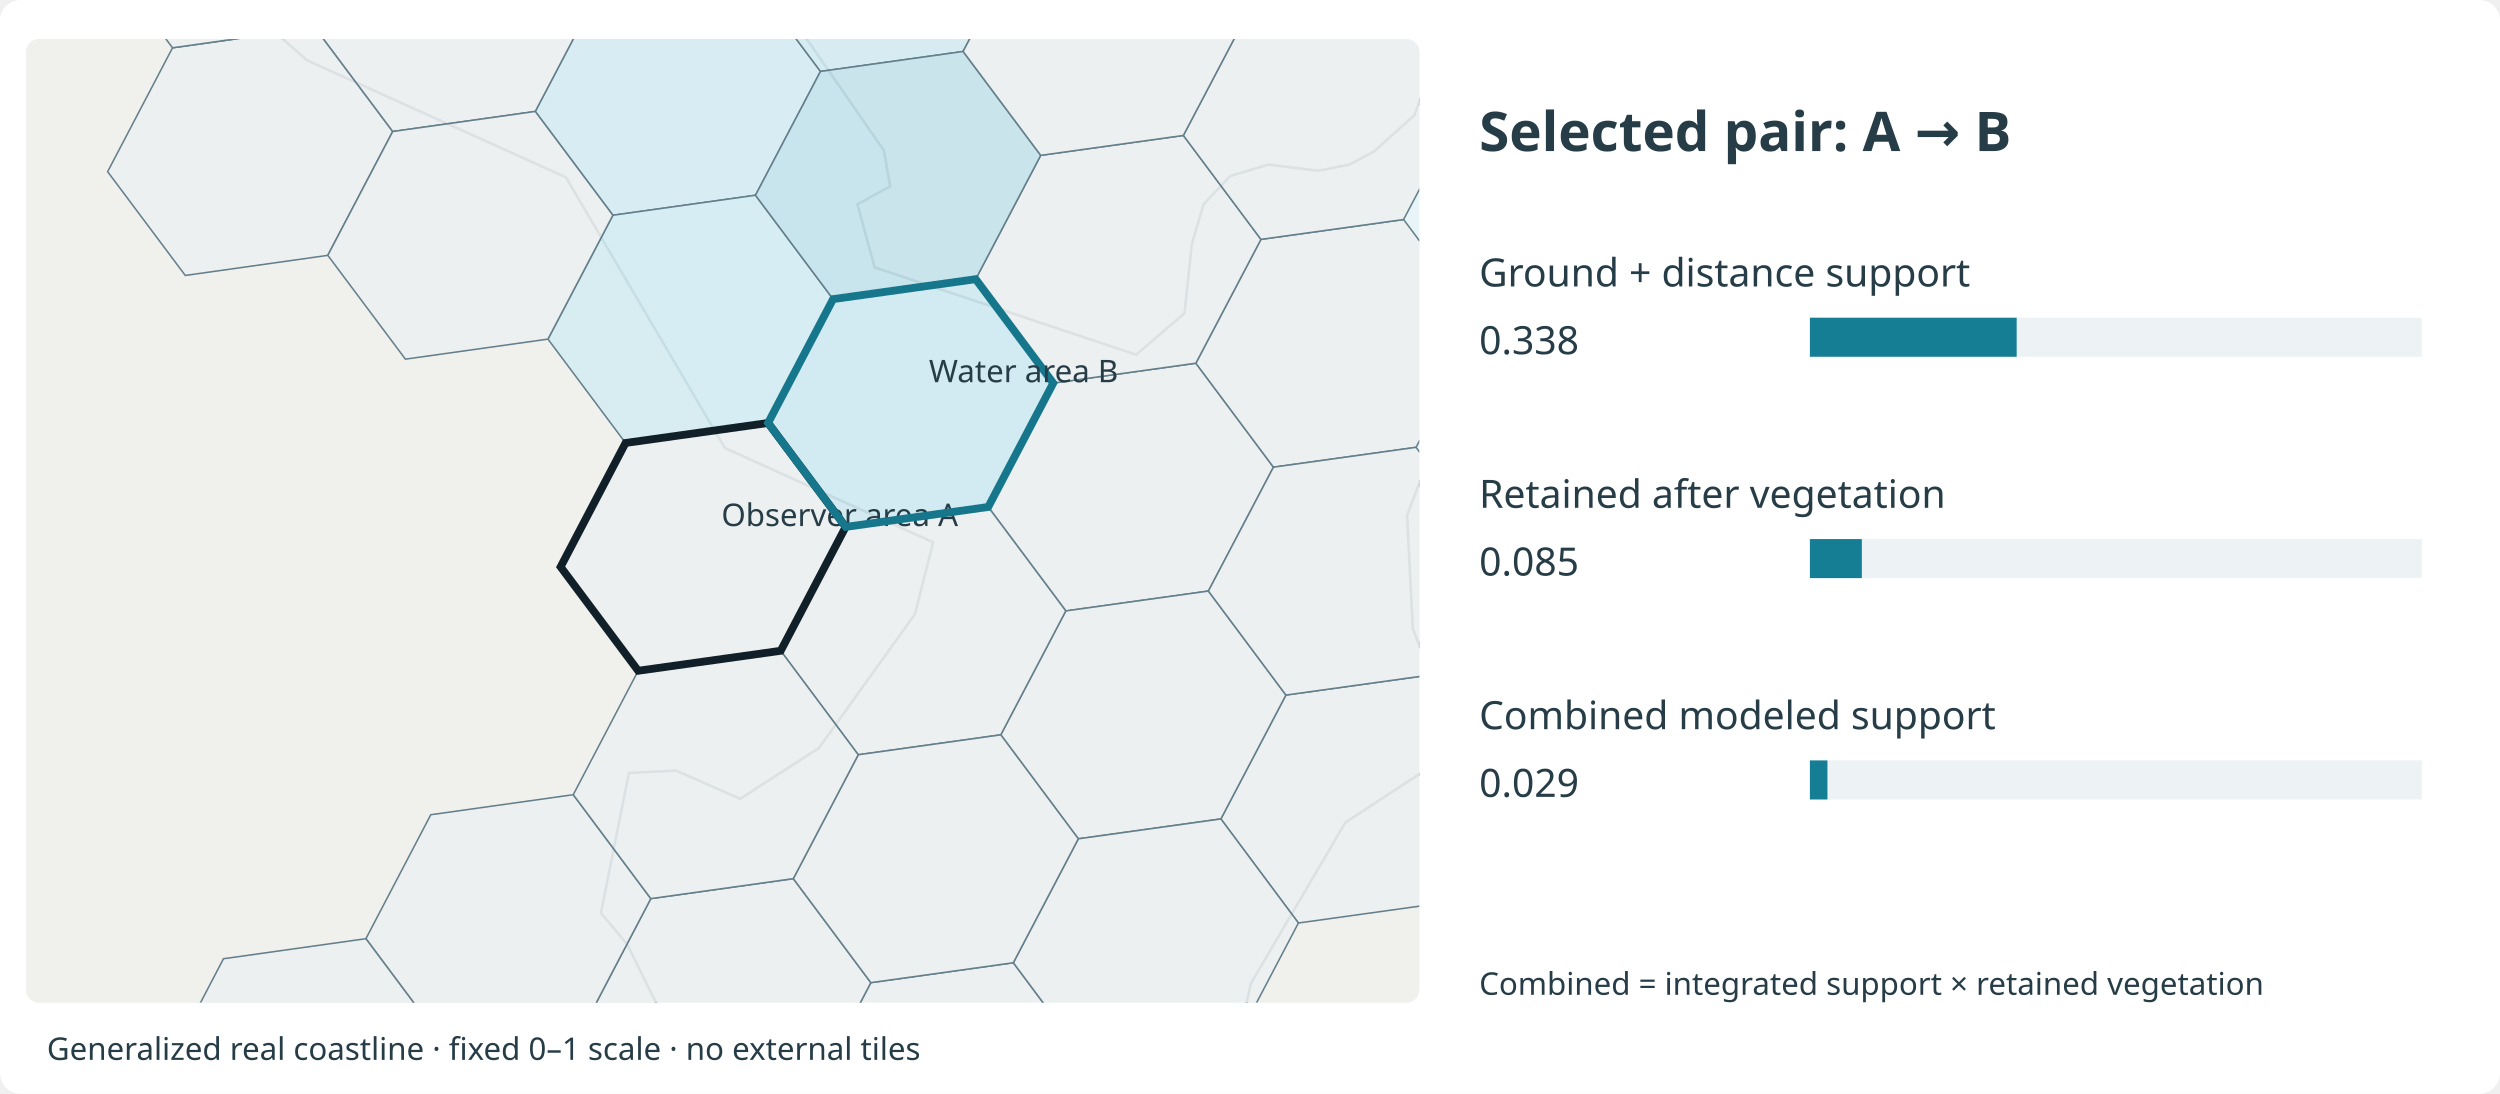
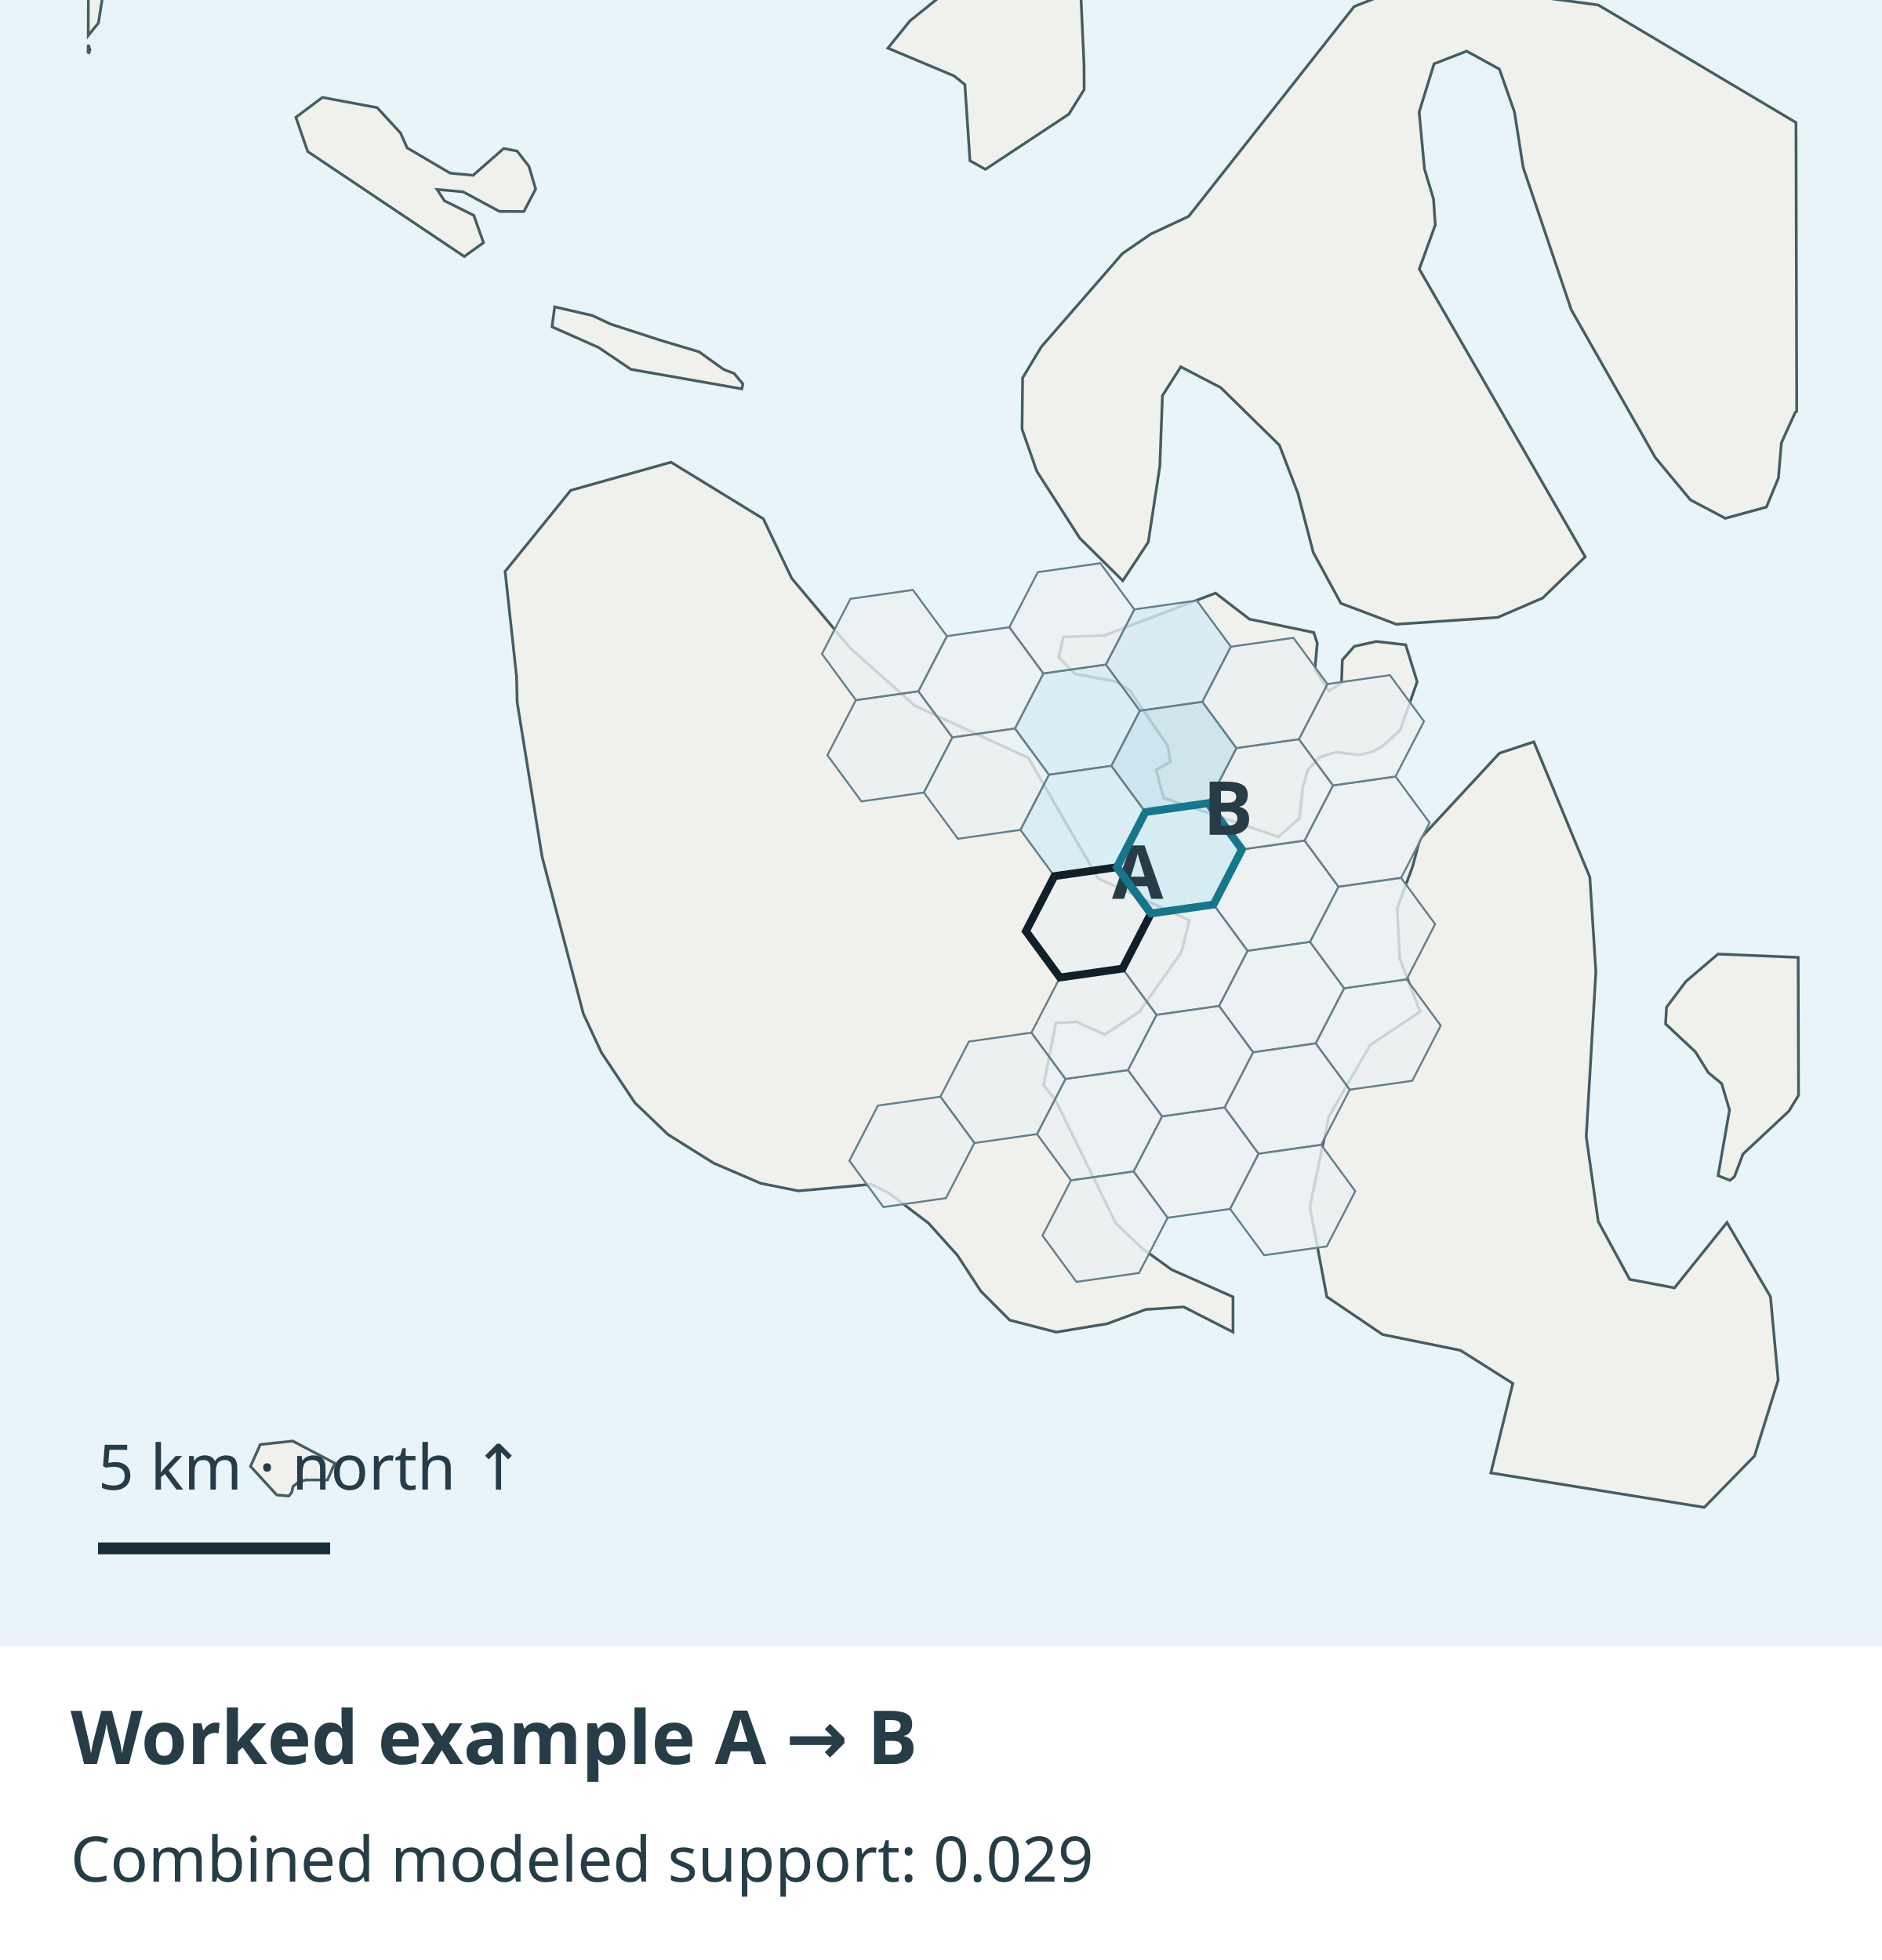
- <svg xmlns="http://www.w3.org/2000/svg" viewBox="0 0 960 420" role="img" aria-label="Combined · real San Juan example">
-   <style>text{font:15px system-ui,sans-serif;fill:#263c47}.title{font-size:21px;font-weight:650}.small{font-size:12px}.land{fill:#f0f1ed;stroke:#455d62;stroke-width:1}.sea{fill:#e9f4f8}.axis{fill:none;stroke:#647b84;stroke-width:1}</style>
-   <rect width="960" height="420" rx="8" fill="#fff" />
-   <defs>
-     <clipPath id="clip-combined">
-       <rect x="10" y="15" width="535" height="370" rx="5" />
-     </clipPath>
-   </defs>
-   <g clip-path="url(#clip-combined)">
-     <rect x="10" y="15" width="535" height="370" class="sea" />
-     <path class="land" fill-rule="evenodd" d="M240.76,362.53 L293.86,469.54 L317.30,491.45 L342.57,509.56 L396.40,533.09 L396.40,563.51 L353.31,541.79 L320.11,543.96 L286.42,556.27 L241.86,563.51 L201.21,553.19 L175.94,528.21 L155.44,497.24 L130.17,469.54 L95.01,443.28 L80.12,436.04 L16.40,441.84 L-16.68,435.32 L-57.82,417.93 L-97.86,393.31 L-126.67,366.15 L-156.21,322.69 L-172.08,289.19 L-208.46,153.93 L-230.55,20.85 L-231.16,-1.43 L-241.41,-92.14 L-184.04,-162.22 L-96.15,-186.66 L-15.10,-137.95 L9.81,-86.71 L61.32,-26.41 L117.96,23.20 L217.33,68.10 L278.36,172.04 L358.32,208.25 L351.36,235.78 L314.49,287.20 L284.22,306.76 L259.56,295.89 L241.50,296.80 L230.75,350.58 L240.76,362.53 Z M889.93,-229.21 L877.73,-202.96 L875.04,-172.54 L864.42,-147.55 L828.41,-137.95 L797.89,-153.89 L767.13,-190.46 L693.64,-318.12 L651.65,-440.89 L644.08,-488.87 L630.90,-525.81 L602.21,-541.38 L573.53,-530.52 L560.34,-488.87 L564.98,-439.80 L572.92,-413.73 L574.38,-391.45 L560.34,-353.43 L705.49,-105.00 L668.13,-69.51 L628.70,-52.85 L539.84,-47.06 L491.25,-65.16 L467.08,-108.98 L453.65,-160.04 L437.42,-201.69 L386.03,-251.30 L350.99,-269.23 L334.88,-244.42 L332.56,-183.40 L322.43,-118.04 L300.09,-84.72 L262.37,-121.48 L224.65,-179.24 L211.71,-215.45 L212.20,-259.63 L228.56,-286.43 L299.85,-367.01 L324.75,-383.85 L357.95,-399.06 L503.34,-579.95 L521.21,-586.88 L673.56,-586.88 L717.81,-581.03 L891.27,-479.22 L891.27,-230.15 L889.93,-229.21 Z" />
-     <path class="land" fill-rule="evenodd" d="M715.86,468.45 L743.20,518.43 L782.39,525.85 L828.41,469.54 L866.25,533.64 L872.84,605.52 L851.97,671.07 L808.02,715.25 L621.62,685.19 L640.91,608.06 L595.26,579.45 L527.14,565.69 L478.43,533.09 L463.66,455.42 L480.27,377.74 L516.64,315.81 L560.34,287.20 L542.52,241.39 L540.32,197.93 L553.87,161.90 L560.34,138.18 L630.05,64.30 L660.20,54.52 L709.03,171.31 L714.15,252.80 L705.49,395.12 L715.86,468.45 Z" />
-     <path class="land" fill-rule="evenodd" d="M-425.25,658.58 L-388.39,677.59 L-394.73,692.08 L-413.53,692.08 L-420.13,694.07 L-424.76,697.69 L-425.98,702.94 L-428.43,706.02 L-439.05,705.11 L-462.00,680.49 L-453.57,661.66 L-425.25,658.58 Z M882.85,373.57 L842.57,410.51 L835.00,430.07 L831.10,433.14 L820.72,429.16 L830.85,372.48 L824.02,349.67 L812.42,340.25 L801.19,322.33 L775.07,298.06 L775.92,283.76 L793.01,261.49 L821.09,237.95 L891.27,240.97 L891.27,359.96 L882.85,373.57 Z M522.26,-32.21 L548.01,-29.31 L558.02,2.56 L543.13,44.20 L527.63,58.15 L518.11,63.22 L506.14,65.57 L487.10,63.22 L472.45,67.56 L462.20,78.43 L457.68,93.64 L454.87,120.25 L436.32,136.19 L335.86,102.69 L329.26,78.43 L341.84,71.54 L339.40,57.78 L306.19,9.80 L293.99,2.19 L258.10,-4.32 L243.94,-18.81 L247.97,-36.19 L283.85,-37.46 L381.39,-74.04 L411.05,-51.58 L467.45,-39.99 L470.50,-30.76 L468.42,-8.13 L480.63,10.52 L491.74,3.46 L492.47,-16.27 L502.97,-28.04 L522.26,-32.21 Z M-40.85,-263.26 L-33.16,-254.20 L-34.14,-250.04 L-131.43,-266.70 L-159.87,-285.53 L-200.76,-303.27 L-198.45,-320.47 L-165.36,-313.05 L-149.13,-305.63 L-105.06,-291.68 L-71.61,-281.91 L-50.01,-266.70 L-40.85,-263.26 Z M-215.41,-422.05 L-225.67,-402.68 L-247.03,-402.68 L-279.01,-419.52 L-301.96,-421.51 L-295.37,-411.73 L-269.61,-399.24 L-261.07,-375.70 L-277.91,-363.75 L-415.61,-453.92 L-426.11,-483.44 L-402.79,-500.64 L-354.70,-491.95 L-334.07,-470.04 L-328.33,-457.36 L-290.49,-435.63 L-270.35,-433.82 L-243.49,-457.00 L-231.77,-454.83 L-221.27,-441.61 L-215.41,-422.05 Z M266.15,-508.43 L252.73,-487.24 L179.48,-439.62 L165.93,-447.04 L161.42,-512.77 L151.90,-520.20 L93.79,-544.10 L113.08,-567.64 L137.41,-586.88 L263.39,-586.88 L266.03,-530.52 L266.15,-508.43 Z M-599.81,-564.20 L-608.73,-553.32 L-608.73,-586.88 L-596.25,-586.88 L-599.81,-564.20 Z M-607.14,-541.20 L-607.99,-538.48 L-608.73,-538.75 L-608.73,-545.38 L-607.14,-541.20 Z" />
-     <path d="M553.33,346.81 L578.32,299.24 L548.55,259.28 L493.79,266.90 L468.82,314.47 L498.59,354.43 L553.33,346.81 Z" fill="#ecf0f1" stroke="#647f8b" stroke-width=".6" fill-opacity=".9" />
-     <path d="M464.02,226.96 L489.00,179.39 L459.21,139.47 L404.45,147.11 L379.48,194.67 L409.27,234.59 L464.02,226.96 Z" fill="#ecf0f1" stroke="#647f8b" stroke-width=".6" fill-opacity=".9" />
-     <path d="M379.48,194.67 L404.45,147.11 L374.66,107.20 L319.90,114.86 L294.94,162.42 L324.74,202.33 L379.48,194.67 Z" fill="rgb(208,233,241)" stroke="#647f8b" stroke-width=".6" fill-opacity=".9" />
-     <path d="M543.77,171.77 L568.77,124.22 L538.98,84.29 L484.20,91.92 L459.21,139.47 L489.00,179.39 L543.77,171.77 Z" fill="#ecf0f1" stroke="#647f8b" stroke-width=".6" fill-opacity=".9" />
-     <path d="M459.21,139.47 L484.20,91.92 L454.41,52.01 L399.63,59.65 L374.66,107.20 L404.45,147.11 L459.21,139.47 Z" fill="#ecf0f1" stroke="#647f8b" stroke-width=".6" fill-opacity=".9" />
-     <path d="M468.82,314.47 L493.79,266.90 L464.02,226.96 L409.27,234.59 L384.30,282.17 L414.08,322.10 L468.82,314.47 Z" fill="#ecf0f1" stroke="#647f8b" stroke-width=".6" fill-opacity=".9" />
-     <path d="M384.30,282.17 L409.27,234.59 L379.48,194.67 L324.74,202.33 L299.79,249.90 L329.57,289.82 L384.30,282.17 Z" fill="#ecf0f1" stroke="#647f8b" stroke-width=".6" fill-opacity=".9" />
-     <path d="M548.55,259.28 L573.55,211.72 L543.77,171.77 L489.00,179.39 L464.02,226.96 L493.79,266.90 L548.55,259.28 Z" fill="#ecf0f1" stroke="#647f8b" stroke-width=".6" fill-opacity=".9" />
-     <path d="M393.94,457.24 L418.89,409.64 L389.12,369.69 L334.40,377.34 L309.46,424.93 L339.23,464.88 L393.94,457.24 Z" fill="#ecf0f1" stroke="#647f8b" stroke-width=".6" fill-opacity=".9" />
-     <path d="M309.46,424.93 L334.40,377.34 L304.63,337.40 L249.91,345.07 L224.99,392.67 L254.76,432.60 L309.46,424.93 Z" fill="#ecf0f1" stroke="#647f8b" stroke-width=".6" fill-opacity=".9" />
-     <path d="M473.62,402.01 L498.59,354.43 L468.82,314.47 L414.08,322.10 L389.12,369.69 L418.89,409.64 L473.62,402.01 Z" fill="#ecf0f1" stroke="#647f8b" stroke-width=".6" fill-opacity=".9" />
-     <path d="M389.12,369.69 L414.08,322.10 L384.30,282.17 L329.57,289.82 L304.63,337.40 L334.40,377.34 L389.12,369.69 Z" fill="#ecf0f1" stroke="#647f8b" stroke-width=".6" fill-opacity=".9" />
-     <path d="M314.30,512.49 L339.23,464.88 L309.46,424.93 L254.76,432.60 L229.84,480.21 L259.61,520.15 L314.30,512.49 Z" fill="#ecf0f1" stroke="#647f8b" stroke-width=".6" fill-opacity=".9" />
-     <path d="M478.42,489.58 L503.38,441.98 L473.62,402.01 L418.89,409.64 L393.94,457.24 L423.70,497.20 L478.42,489.58 Z" fill="#ecf0f1" stroke="#647f8b" stroke-width=".6" fill-opacity=".9" />
-     <path d="M125.87,98.05 L150.80,50.49 L120.99,10.64 L66.25,18.36 L41.33,65.92 L71.14,105.77 L125.87,98.05 Z" fill="#ecf0f1" stroke="#647f8b" stroke-width=".6" fill-opacity=".9" />
-     <path d="M290.10,74.97 L315.06,27.42 L285.25,-12.45 L230.49,-4.77 L205.54,42.79 L235.35,82.65 L290.10,74.97 Z" fill="rgb(213,236,243)" stroke="#647f8b" stroke-width=".6" fill-opacity=".9" />
-     <path d="M205.54,42.79 L230.49,-4.77 L200.68,-44.62 L145.92,-36.91 L120.99,10.64 L150.80,50.49 L205.54,42.79 Z" fill="#ecf0f1" stroke="#647f8b" stroke-width=".6" fill-opacity=".9" />
-     <path d="M369.83,19.76 L394.81,-27.78 L365.00,-67.66 L310.22,-59.99 L285.25,-12.45 L315.06,27.42 L369.83,19.76 Z" fill="rgb(212,235,243)" stroke="#647f8b" stroke-width=".6" fill-opacity=".9" />
-     <path d="M285.25,-12.45 L310.22,-59.99 L280.41,-99.84 L225.63,-92.16 L200.68,-44.62 L230.49,-4.77 L285.25,-12.45 Z" fill="#ecf0f1" stroke="#647f8b" stroke-width=".6" fill-opacity=".9" />
-     <path d="M294.94,162.42 L319.90,114.86 L290.10,74.97 L235.35,82.65 L210.41,130.22 L240.21,170.10 L294.94,162.42 Z" fill="rgb(212,236,243)" stroke="#647f8b" stroke-width=".6" fill-opacity=".9" />
-     <path d="M210.41,130.22 L235.35,82.65 L205.54,42.79 L150.80,50.49 L125.87,98.05 L155.67,137.91 L210.41,130.22 Z" fill="#ecf0f1" stroke="#647f8b" stroke-width=".6" fill-opacity=".9" />
-     <path d="M374.66,107.20 L399.63,59.65 L369.83,19.76 L315.06,27.42 L290.10,74.97 L319.90,114.86 L374.66,107.20 Z" fill="rgb(197,226,235)" stroke="#647f8b" stroke-width=".6" fill-opacity=".9" />
-     <path d="M120.99,10.64 L145.92,-36.91 L116.10,-76.75 L61.35,-69.02 L36.43,-21.47 L66.25,18.36 L120.99,10.64 Z" fill="#ecf0f1" stroke="#647f8b" stroke-width=".6" fill-opacity=".9" />
-     <path d="M299.79,249.90 L324.74,202.33 L294.94,162.42 L240.21,170.10 L215.27,217.68 L245.06,257.57 L299.79,249.90 Z" fill="#ecf0f1" stroke="#647f8b" stroke-width=".6" fill-opacity=".9" />
-     <path d="M224.99,392.67 L249.91,345.07 L220.13,305.16 L165.42,312.85 L140.51,360.45 L170.29,400.36 L224.99,392.67 Z" fill="#ecf0f1" stroke="#647f8b" stroke-width=".6" fill-opacity=".9" />
-     <path d="M304.63,337.40 L329.57,289.82 L299.79,249.90 L245.06,257.57 L220.13,305.16 L249.91,345.07 L304.63,337.40 Z" fill="#ecf0f1" stroke="#647f8b" stroke-width=".6" fill-opacity=".9" />
-     <path d="M538.98,84.29 L563.99,36.76 L534.19,-3.16 L479.40,4.47 L454.41,52.01 L484.20,91.92 L538.98,84.29 Z" fill="#ecf0f1" stroke="#647f8b" stroke-width=".6" fill-opacity=".9" />
-     <path d="M454.41,52.01 L479.40,4.47 L449.60,-35.43 L394.81,-27.78 L369.83,19.76 L399.63,59.65 L454.41,52.01 Z" fill="#ecf0f1" stroke="#647f8b" stroke-width=".6" fill-opacity=".9" />
-     <path d="M145.38,447.97 L170.29,400.36 L140.51,360.45 L85.82,368.15 L60.92,415.76 L90.70,455.67 L145.38,447.97 Z" fill="#ecf0f1" stroke="#647f8b" stroke-width=".6" fill-opacity=".9" />
-     <path d="M299.79,249.90 L324.74,202.33 L294.94,162.42 L240.21,170.10 L215.27,217.68 L245.06,257.57 L299.79,249.90 Z" fill="none" stroke="#101f28" stroke-width="3" />
-     <text x="277.0" y="202.0" class="small">Observer area A</text>
-     <path d="M379.48,194.67 L404.45,147.11 L374.66,107.20 L319.90,114.86 L294.94,162.42 L324.74,202.33 L379.48,194.67 Z" fill="none" stroke="#16768b" stroke-width="3" />
-     <text x="356.694" y="146.765" class="small">Water area B</text>
-   </g>
-   <text x="18" y="407" class="small">Generalized real coastline · fixed 0–1 scale · no external tiles</text>
-   <text x="568" y="58" class="title">Selected pair: A → B</text>
-   <text x="568" y="110" class="">Ground + distance support</text>
-   <text x="568" y="136" class="">0.338</text>
-   <rect x="695" y="122" width="235" height="15" fill="#edf2f4" />
-   <rect x="695" y="122" width="79.401" height="15" fill="#167e94" />
-   <text x="568" y="195" class="">Retained after vegetation</text>
-   <text x="568" y="221" class="">0.085</text>
-   <rect x="695" y="207" width="235" height="15" fill="#edf2f4" />
-   <rect x="695" y="207" width="19.949" height="15" fill="#167e94" />
-   <text x="568" y="280" class="">Combined modeled support</text>
-   <text x="568" y="306" class="">0.029</text>
-   <rect x="695" y="292" width="235" height="15" fill="#edf2f4" />
-   <rect x="695" y="292" width="6.740" height="15" fill="#167e94" />
-   <text x="568" y="382" class="small">Combined = integrated support × retained vegetation</text>
+ <svg xmlns="http://www.w3.org/2000/svg" viewBox="0 0 480 500" role="img" aria-label="Combined · real San Juan example">
+   <style>text{font:16px system-ui,sans-serif;fill:#263c47}.title{font-size:19px;font-weight:650}.land{fill:#f0f1ed;stroke:#455d62;stroke-width:.7}.axis{fill:none;stroke:#647b84;stroke-width:1}</style>
+   <rect width="480" height="500" fill="#fff" />
+   <rect width="480" height="420" fill="#e9f4f8" />
+   <path class="land" fill-rule="evenodd" d="M269.08,280.40 L284.56,312.04 L291.39,318.52 L298.77,323.87 L314.47,330.83 L314.48,339.82 L301.90,333.40 L292.21,334.05 L282.39,337.69 L269.38,339.83 L257.53,336.77 L250.16,329.38 L244.18,320.22 L236.81,312.03 L226.57,304.25 L222.23,302.11 L203.64,303.80 L194.00,301.86 L182.01,296.71 L170.35,289.40 L161.96,281.36 L153.38,268.49 L148.77,258.58 L138.26,218.56 L131.91,179.19 L131.75,172.60 L128.83,145.77 L145.56,125.09 L171.14,117.91 L194.69,132.35 L201.91,147.51 L216.88,165.36 L233.35,180.04 L262.27,193.33 L280.04,224.07 L303.33,234.78 L301.31,242.92 L290.57,258.12 L281.75,263.91 L274.56,260.69 L269.30,260.96 L266.16,276.86 Z M457.87,105.19 L454.34,112.97 L453.58,121.96 L450.51,129.36 L440.04,132.22 L431.15,127.53 L422.18,116.73 L400.75,79.03 L388.49,42.74 L386.26,28.56 L382.42,17.64 L374.08,13.05 L365.76,16.27 L361.95,28.59 L363.31,43.10 L365.62,50.81 L366.06,57.39 L361.99,68.64 L404.30,142.04 L393.45,152.56 L381.99,157.50 L356.13,159.25 L341.99,153.91 L334.95,140.95 L331.03,125.86 L326.30,113.55 L311.35,98.88 L301.16,93.58 L296.48,100.92 L295.81,118.97 L292.86,138.30 L286.37,148.15 L275.39,137.28 L264.43,120.20 L260.67,109.49 L260.81,96.42 L265.57,88.50 L286.29,64.67 L293.53,59.69 L303.17,55.19 L345.36,1.68 L350.55,-0.38 L394.78,-0.44 L407.63,1.27 L458.06,31.26 L458.25,104.91 Z" />
+   <path class="land" fill-rule="evenodd" d="M407.63,311.61 L415.64,326.37 L427.07,328.54 L440.46,311.86 L451.55,330.79 L453.52,352.04 L447.48,371.43 L434.68,384.53 L380.24,375.74 L385.84,352.92 L372.50,344.48 L352.62,340.44 L338.40,330.81 L334.08,307.85 L338.90,284.87 L349.49,266.55 L362.21,258.08 L357.01,244.54 L356.35,231.69 L360.29,221.03 L362.16,214.01 L382.43,192.14 L391.20,189.24 L405.48,223.75 L407.02,247.84 L404.57,289.93 Z" />
+   <path class="land" fill-rule="evenodd" d="M74.65,367.61 L85.39,373.27 L83.53,377.55 L78.04,377.53 L76.11,378.11 L74.76,379.18 L74.39,380.73 L73.68,381.64 L70.58,381.36 L63.90,374.06 L66.38,368.50 Z M456.27,283.44 L444.55,294.39 L442.36,300.18 L441.22,301.10 L438.19,299.92 L441.11,283.16 L439.10,276.42 L435.71,273.64 L432.42,268.35 L424.80,261.19 L425.04,256.96 L430.00,250.36 L438.17,243.38 L458.62,244.23 L458.71,279.41 Z M351.02,163.64 L358.52,164.49 L361.44,173.91 L357.12,186.23 L352.61,190.36 L349.84,191.86 L346.36,192.56 L340.81,191.87 L336.55,193.16 L333.57,196.37 L332.26,200.87 L331.44,208.74 L326.04,213.46 L296.78,203.56 L294.86,196.39 L298.52,194.35 L297.81,190.28 L288.14,176.10 L284.59,173.85 L274.15,171.92 L270.03,167.64 L271.20,162.50 L281.64,162.12 L310.02,151.30 L318.66,157.94 L335.07,161.35 L335.96,164.08 L335.36,170.78 L338.92,176.29 L342.15,174.20 L342.36,168.36 L345.41,164.88 Z M187.25,95.28 L189.48,97.96 L189.20,99.20 L160.92,94.22 L152.66,88.64 L140.79,83.37 L141.47,78.28 L151.08,80.50 L155.80,82.70 L168.60,86.85 L178.32,89.76 L184.59,94.26 Z M136.61,48.23 L133.61,53.96 L127.41,53.94 L118.13,48.94 L111.46,48.33 L113.37,51.23 L120.85,54.94 L123.31,61.91 L118.41,65.43 L78.48,38.65 L75.46,29.92 L82.24,24.85 L96.20,27.46 L102.18,33.96 L103.83,37.71 L114.81,44.17 L120.66,44.72 L128.47,37.88 L131.88,38.53 L134.92,42.45 Z M276.51,22.85 L272.61,29.12 L251.33,43.19 L247.39,41.00 L246.09,21.56 L243.33,19.36 L226.46,12.28 L232.07,5.33 L239.14,-0.36 L275.71,-0.35 L276.47,16.32 Z M25.10,5.86 L22.50,9.07 L22.54,-0.86 L26.16,-0.85 Z M22.95,12.65 L22.70,13.45 L22.48,13.37 L22.49,11.41 Z" />
+   <path d="M360.19,275.71 L367.46,261.63 L358.77,249.83 L342.82,252.10 L335.55,266.17 L344.24,277.98 Z" fill="#ecf0f1" fill-opacity=".8" stroke="#647f8b" stroke-width=".5" />
+   <path d="M334.13,240.29 L341.40,226.22 L332.71,214.42 L316.76,216.69 L309.50,230.76 L318.18,242.56 Z" fill="#ecf0f1" fill-opacity=".8" stroke="#647f8b" stroke-width=".5" />
+   <path d="M309.50,230.76 L316.76,216.69 L308.08,204.89 L292.14,207.16 L284.87,221.23 L293.55,233.03 Z" fill="rgb(208,233,241)" fill-opacity=".8" stroke="#647f8b" stroke-width=".5" />
+   <path d="M357.35,223.95 L364.61,209.88 L355.92,198.09 L339.98,200.36 L332.71,214.42 L341.40,226.22 Z" fill="#ecf0f1" fill-opacity=".8" stroke="#647f8b" stroke-width=".5" />
+   <path d="M332.71,214.42 L339.98,200.36 L331.29,188.56 L315.35,190.83 L308.08,204.89 L316.76,216.69 Z" fill="#ecf0f1" fill-opacity=".8" stroke="#647f8b" stroke-width=".5" />
+   <path d="M335.55,266.17 L342.82,252.10 L334.13,240.29 L318.18,242.56 L310.91,256.63 L319.60,268.44 Z" fill="#ecf0f1" fill-opacity=".8" stroke="#647f8b" stroke-width=".5" />
+   <path d="M310.91,256.63 L318.18,242.56 L309.50,230.76 L293.55,233.03 L286.28,247.10 L294.96,258.90 Z" fill="#ecf0f1" fill-opacity=".8" stroke="#647f8b" stroke-width=".5" />
+   <path d="M358.77,249.83 L366.03,235.75 L357.35,223.95 L341.40,226.22 L334.13,240.29 L342.82,252.10 Z" fill="#ecf0f1" fill-opacity=".8" stroke="#647f8b" stroke-width=".5" />
+   <path d="M313.74,308.40 L321.01,294.32 L312.33,282.51 L296.38,284.78 L289.11,298.85 L297.79,310.66 Z" fill="#ecf0f1" fill-opacity=".8" stroke="#647f8b" stroke-width=".5" />
+   <path d="M289.11,298.85 L296.38,284.78 L287.69,272.97 L271.75,275.24 L264.48,289.31 L273.15,301.12 Z" fill="#ecf0f1" fill-opacity=".8" stroke="#647f8b" stroke-width=".5" />
+   <path d="M336.97,292.05 L344.24,277.98 L335.55,266.17 L319.60,268.44 L312.33,282.51 L321.01,294.32 Z" fill="#ecf0f1" fill-opacity=".8" stroke="#647f8b" stroke-width=".5" />
+   <path d="M312.33,282.51 L319.60,268.44 L310.91,256.63 L294.96,258.90 L287.69,272.97 L296.38,284.78 Z" fill="#ecf0f1" fill-opacity=".8" stroke="#647f8b" stroke-width=".5" />
+   <path d="M290.52,324.74 L297.79,310.66 L289.11,298.85 L273.15,301.12 L265.88,315.20 L274.56,327.01 Z" fill="#ecf0f1" fill-opacity=".8" stroke="#647f8b" stroke-width=".5" />
+   <path d="M338.39,317.95 L345.66,303.87 L336.97,292.05 L321.01,294.32 L313.74,308.40 L322.43,320.21 Z" fill="#ecf0f1" fill-opacity=".8" stroke="#647f8b" stroke-width=".5" />
+   <path d="M235.64,202.18 L242.91,188.12 L234.24,176.33 L218.30,178.60 L211.03,192.65 L219.70,204.44 Z" fill="#ecf0f1" fill-opacity=".8" stroke="#647f8b" stroke-width=".5" />
+   <path d="M283.46,195.37 L290.73,181.31 L282.05,169.52 L266.11,171.79 L258.85,185.85 L267.52,197.64 Z" fill="rgb(213,236,243)" fill-opacity=".8" stroke="#647f8b" stroke-width=".5" />
+   <path d="M258.85,185.85 L266.11,171.79 L257.44,160.00 L241.50,162.27 L234.24,176.33 L242.91,188.12 Z" fill="#ecf0f1" fill-opacity=".8" stroke="#647f8b" stroke-width=".5" />
+   <path d="M306.67,179.04 L313.93,164.98 L305.25,153.19 L289.31,155.46 L282.05,169.52 L290.73,181.31 Z" fill="rgb(212,235,243)" fill-opacity=".8" stroke="#647f8b" stroke-width=".5" />
+   <path d="M282.05,169.52 L289.31,155.46 L280.64,143.68 L264.70,145.95 L257.44,160.00 L266.11,171.79 Z" fill="#ecf0f1" fill-opacity=".8" stroke="#647f8b" stroke-width=".5" />
+   <path d="M284.87,221.23 L292.14,207.16 L283.46,195.37 L267.52,197.64 L260.25,211.70 L268.93,223.50 Z" fill="rgb(212,236,243)" fill-opacity=".8" stroke="#647f8b" stroke-width=".5" />
+   <path d="M260.25,211.70 L267.52,197.64 L258.85,185.85 L242.91,188.12 L235.64,202.18 L244.31,213.97 Z" fill="#ecf0f1" fill-opacity=".8" stroke="#647f8b" stroke-width=".5" />
+   <path d="M308.08,204.89 L315.35,190.83 L306.67,179.04 L290.73,181.31 L283.46,195.37 L292.14,207.16 Z" fill="rgb(197,226,235)" fill-opacity=".8" stroke="#647f8b" stroke-width=".5" />
+   <path d="M234.24,176.33 L241.50,162.27 L232.83,150.49 L216.90,152.76 L209.64,166.81 L218.30,178.60 Z" fill="#ecf0f1" fill-opacity=".8" stroke="#647f8b" stroke-width=".5" />
+   <path d="M286.28,247.10 L293.55,233.03 L284.87,221.23 L268.93,223.50 L261.66,237.56 L270.34,249.36 Z" fill="#ecf0f1" fill-opacity=".8" stroke="#647f8b" stroke-width=".5" />
+   <path d="M264.48,289.31 L271.75,275.24 L263.07,263.43 L247.12,265.70 L239.85,279.77 L248.53,291.58 Z" fill="#ecf0f1" fill-opacity=".8" stroke="#647f8b" stroke-width=".5" />
+   <path d="M287.69,272.97 L294.96,258.90 L286.28,247.10 L270.34,249.36 L263.07,263.43 L271.75,275.24 Z" fill="#ecf0f1" fill-opacity=".8" stroke="#647f8b" stroke-width=".5" />
+   <path d="M355.92,198.09 L363.19,184.02 L354.50,172.23 L338.56,174.50 L331.29,188.56 L339.98,200.36 Z" fill="#ecf0f1" fill-opacity=".8" stroke="#647f8b" stroke-width=".5" />
+   <path d="M331.29,188.56 L338.56,174.50 L329.88,162.71 L313.93,164.98 L306.67,179.04 L315.35,190.83 Z" fill="#ecf0f1" fill-opacity=".8" stroke="#647f8b" stroke-width=".5" />
+   <path d="M241.26,305.65 L248.53,291.58 L239.85,279.77 L223.91,282.04 L216.64,296.11 L225.31,307.92 Z" fill="#ecf0f1" fill-opacity=".8" stroke="#647f8b" stroke-width=".5" />
+   <path d="M286.28,247.10 L293.55,233.03 L284.87,221.23 L268.93,223.50 L261.66,237.56 L270.34,249.36 Z" fill="none" stroke="#101f28" stroke-width="2" />
+   <text x="283.604" y="229.296" class="title">A</text>
+   <path d="M309.50,230.76 L316.76,216.69 L308.08,204.89 L292.14,207.16 L284.87,221.23 L293.55,233.03 Z" fill="none" stroke="#16768b" stroke-width="2" />
+   <text x="306.817" y="212.961" class="title">B</text>
+   <path d="M25,395 h59.19" stroke="#172d37" stroke-width="3" />
+   <text x="25" y="380" class="">5 km · north ↑</text>
+   <text x="18" y="450" class="title">Worked example A → B</text>
+   <text x="18" y="480" class="">Combined modeled support: 0.029</text>
</svg>
